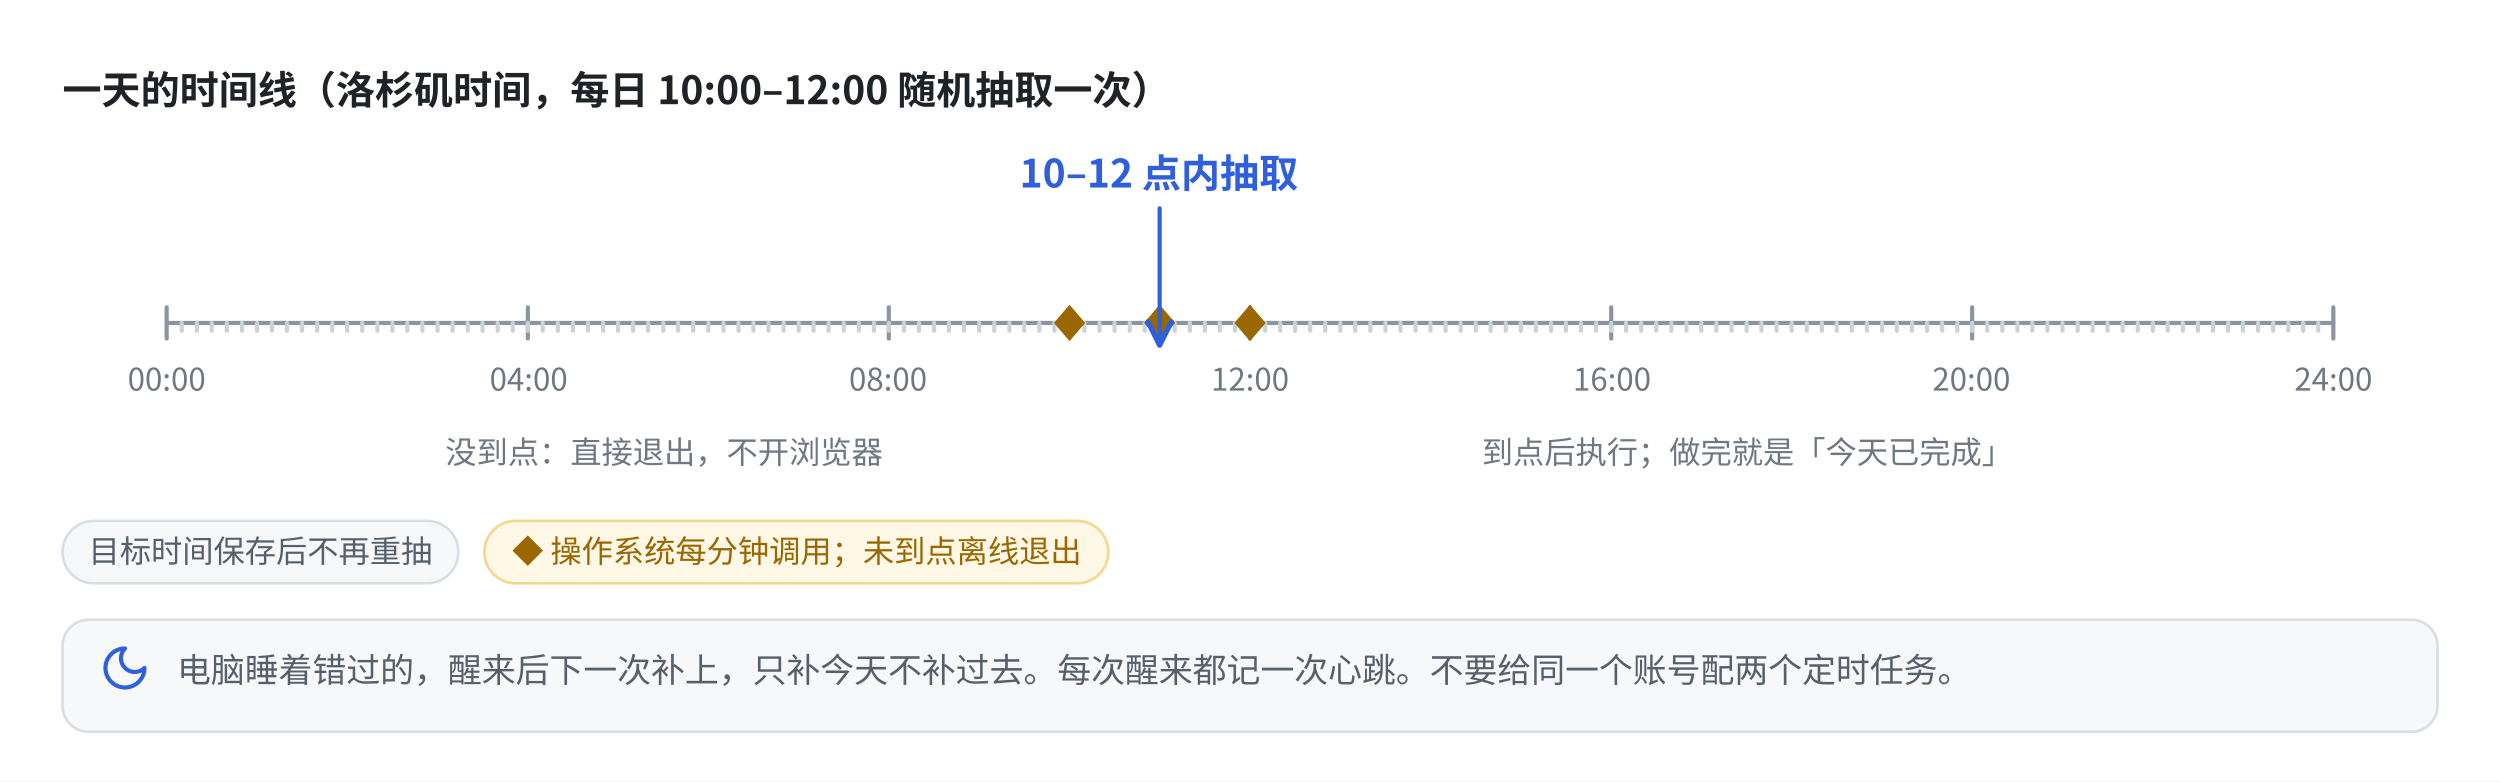
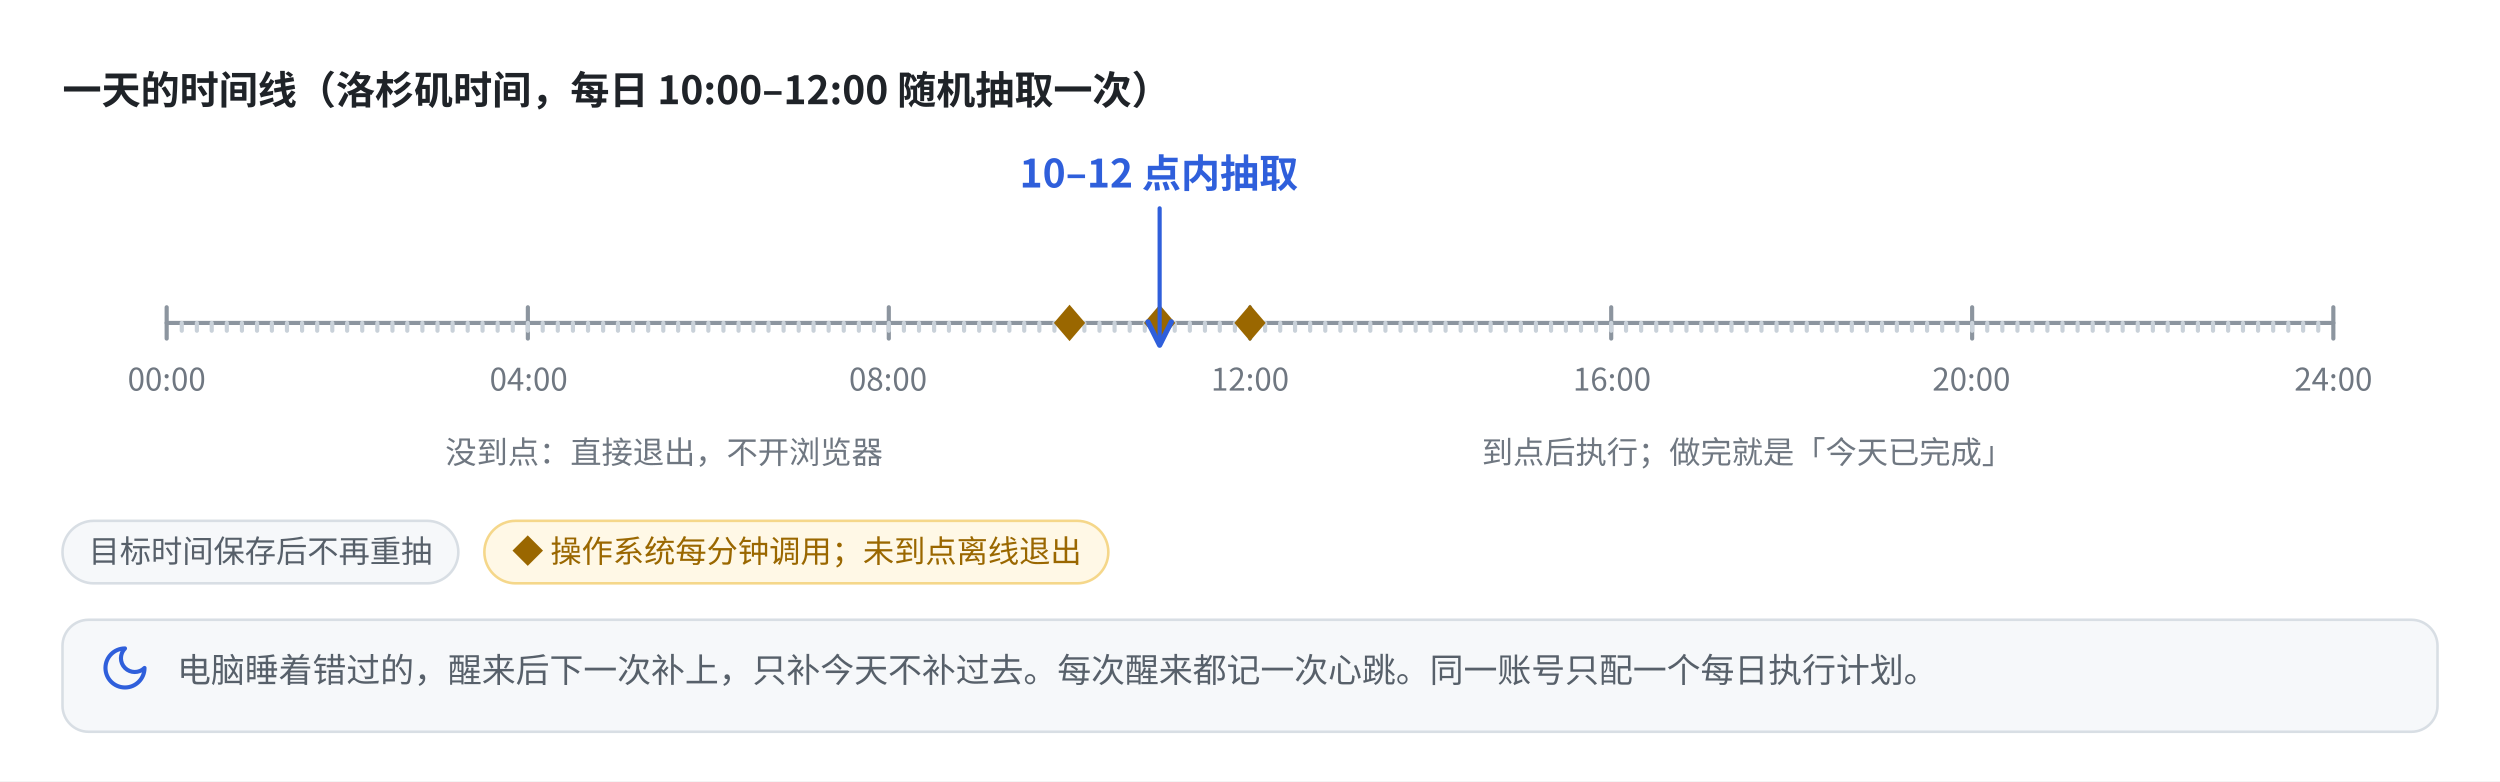
<svg xmlns="http://www.w3.org/2000/svg" width="960" height="300" viewBox="0 0 960 300" role="img" aria-label="调度：一天的时间线">
  <style>
text{font-family:-apple-system,BlinkMacSystemFont,'Segoe UI','PingFang SC','Hiragino Sans GB','Microsoft YaHei','Noto Sans CJK SC',Helvetica,Arial,sans-serif;fill:#1f2328;font-size:13px}
.h{font-size:15px;font-weight:600}.hb{font-size:17px;font-weight:700}
.s{font-size:13px;fill:#57606a}.xs{font-size:12px;fill:#6f7781}
.mono{font-family:ui-monospace,SFMono-Regular,Menlo,Consolas,'PingFang SC','Microsoft YaHei',monospace;font-size:12px;fill:#57606a}
.w{fill:#ffffff;font-weight:600}
.bg{fill:#ffffff}
.line{stroke:#8c959f;stroke-width:1.6;fill:none;stroke-linecap:round;stroke-linejoin:round}
.line.soft{stroke:#c9d1d9}
.ar{stroke:#8c959f;stroke-width:1.6;fill:none;marker-end:url(#ah);stroke-linecap:round;stroke-linejoin:round}
.ar.blue{stroke:#2f5fdb;marker-end:url(#ah-blue)}.ar.green{stroke:#1a7f37;marker-end:url(#ah-green)}
.ar.red{stroke:#cf222e;marker-end:url(#ah-red)}.ar.amber{stroke:#9a6700;marker-end:url(#ah-amber)}
.ar.dash{stroke-dasharray:5 4}
.ic{fill:none;stroke-width:1.9;stroke-linecap:round;stroke-linejoin:round}
.c-gray{fill:#f6f8fa;stroke:#d8dee4;stroke-width:1}.f-gray{fill:#57606a}.k-gray{stroke:#57606a}.t-gray{fill:#57606a}.ic-gray{stroke:#57606a}.sf-gray{fill:#f6f8fa}.ss-gray{stroke:#d8dee4}
.c-blue{fill:#eef4ff;stroke:#c7d7fe;stroke-width:1}.f-blue{fill:#2f5fdb}.k-blue{stroke:#2f5fdb}.t-blue{fill:#2f5fdb}.ic-blue{stroke:#2f5fdb}.sf-blue{fill:#eef4ff}.ss-blue{stroke:#c7d7fe}
.c-green{fill:#ecfdf3;stroke:#b7e4c7;stroke-width:1}.f-green{fill:#1a7f37}.k-green{stroke:#1a7f37}.t-green{fill:#1a7f37}.ic-green{stroke:#1a7f37}.sf-green{fill:#ecfdf3}.ss-green{stroke:#b7e4c7}
.c-amber{fill:#fff8e6;stroke:#f5d78a;stroke-width:1}.f-amber{fill:#9a6700}.k-amber{stroke:#9a6700}.t-amber{fill:#9a6700}.ic-amber{stroke:#9a6700}.sf-amber{fill:#fff8e6}.ss-amber{stroke:#f5d78a}
.c-red{fill:#fff1f0;stroke:#f7b9b4;stroke-width:1}.f-red{fill:#cf222e}.k-red{stroke:#cf222e}.t-red{fill:#cf222e}.ic-red{stroke:#cf222e}.sf-red{fill:#fff1f0}.ss-red{stroke:#f7b9b4}
.c-purple{fill:#f6f1ff;stroke:#d6c7f5;stroke-width:1}.f-purple{fill:#6e40c9}.k-purple{stroke:#6e40c9}.t-purple{fill:#6e40c9}.ic-purple{stroke:#6e40c9}.sf-purple{fill:#f6f1ff}.ss-purple{stroke:#d6c7f5}
@media (prefers-color-scheme: dark){
text{fill:#e6edf3}.s{fill:#a3adb8}.xs{fill:#8b949e}.mono{fill:#a3adb8}.w{fill:#ffffff}
.bg{fill:#0d1117}
.line{stroke:#6e7681}.line.soft{stroke:#30363d}
.ar{stroke:#6e7681}
.ar.blue{stroke:#79a6ff}.ar.green{stroke:#4ad07a}.ar.red{stroke:#ff7b72}.ar.amber{stroke:#e3b341}
.c-gray{fill:#161b22;stroke:#30363d}.f-gray{fill:#8b949e}.k-gray{stroke:#8b949e}.t-gray{fill:#8b949e}.ic-gray{stroke:#8b949e}.sf-gray{fill:#161b22}.ss-gray{stroke:#30363d}
.c-blue{fill:#12203a;stroke:#2b4a86}.f-blue{fill:#79a6ff}.k-blue{stroke:#79a6ff}.t-blue{fill:#79a6ff}.ic-blue{stroke:#79a6ff}.sf-blue{fill:#12203a}.ss-blue{stroke:#2b4a86}
.c-green{fill:#0f2a1a;stroke:#1f5a33}.f-green{fill:#4ad07a}.k-green{stroke:#4ad07a}.t-green{fill:#4ad07a}.ic-green{stroke:#4ad07a}.sf-green{fill:#0f2a1a}.ss-green{stroke:#1f5a33}
.c-amber{fill:#2e2410;stroke:#6b4f12}.f-amber{fill:#e3b341}.k-amber{stroke:#e3b341}.t-amber{fill:#e3b341}.ic-amber{stroke:#e3b341}.sf-amber{fill:#2e2410}.ss-amber{stroke:#6b4f12}
.c-red{fill:#301416;stroke:#7a2a2e}.f-red{fill:#ff7b72}.k-red{stroke:#ff7b72}.t-red{fill:#ff7b72}.ic-red{stroke:#ff7b72}.sf-red{fill:#301416}.ss-red{stroke:#7a2a2e}
.c-purple{fill:#231a36;stroke:#4a3480}.f-purple{fill:#b083f0}.k-purple{stroke:#b083f0}.t-purple{fill:#b083f0}.ic-purple{stroke:#b083f0}.sf-purple{fill:#231a36}.ss-purple{stroke:#4a3480}
}
</style>
  <defs>
    <marker id="ah" viewBox="0 0 10 10" refX="8.5" refY="5" markerWidth="7" markerHeight="7" orient="auto-start-reverse">
      <path d="M1,1 L9,5 L1,9" fill="none" stroke="#8c959f" stroke-width="1.8" stroke-linecap="round" stroke-linejoin="round" />
    </marker>
    <marker id="ah-blue" viewBox="0 0 10 10" refX="8.5" refY="5" markerWidth="7" markerHeight="7" orient="auto-start-reverse">
      <path d="M1,1 L9,5 L1,9" fill="none" stroke="#2f5fdb" stroke-width="1.8" stroke-linecap="round" stroke-linejoin="round" />
    </marker>
    <marker id="ah-green" viewBox="0 0 10 10" refX="8.5" refY="5" markerWidth="7" markerHeight="7" orient="auto-start-reverse">
      <path d="M1,1 L9,5 L1,9" fill="none" stroke="#1a7f37" stroke-width="1.8" stroke-linecap="round" stroke-linejoin="round" />
    </marker>
    <marker id="ah-red" viewBox="0 0 10 10" refX="8.5" refY="5" markerWidth="7" markerHeight="7" orient="auto-start-reverse">
      <path d="M1,1 L9,5 L1,9" fill="none" stroke="#cf222e" stroke-width="1.8" stroke-linecap="round" stroke-linejoin="round" />
    </marker>
    <marker id="ah-amber" viewBox="0 0 10 10" refX="8.5" refY="5" markerWidth="7" markerHeight="7" orient="auto-start-reverse">
      <path d="M1,1 L9,5 L1,9" fill="none" stroke="#9a6700" stroke-width="1.8" stroke-linecap="round" stroke-linejoin="round" />
    </marker>
  </defs>
  <rect width="960" height="300" class="bg" />
  <text x="24" y="40" class="h">一天的时间线（洛杉矶时间，每日 10:00–12:00 随机抽取一次）</text>
  <path d="M64,124 L896,124" class="line" />
  <path d="M64.0,118 L64.0,130" class="line" />
  <text x="64" y="150" class="xs" text-anchor="middle">00:00</text>
  <path d="M202.7,118 L202.7,130" class="line" />
  <text x="203" y="150" class="xs" text-anchor="middle">04:00</text>
  <path d="M341.3,118 L341.3,130" class="line" />
  <text x="341" y="150" class="xs" text-anchor="middle">08:00</text>
  <path d="M480.0,118 L480.0,130" class="line" />
  <text x="480" y="150" class="xs" text-anchor="middle">12:00</text>
  <path d="M618.7,118 L618.7,130" class="line" />
  <text x="619" y="150" class="xs" text-anchor="middle">16:00</text>
  <path d="M757.3,118 L757.3,130" class="line" />
  <text x="757" y="150" class="xs" text-anchor="middle">20:00</text>
  <path d="M896.0,118 L896.0,130" class="line" />
  <text x="896" y="150" class="xs" text-anchor="middle">24:00</text>
  <path d="M69.8,124 L69.8,127" class="line soft" />
  <path d="M75.6,124 L75.6,127" class="line soft" />
  <path d="M81.3,124 L81.3,127" class="line soft" />
  <path d="M87.1,124 L87.1,127" class="line soft" />
  <path d="M92.9,124 L92.9,127" class="line soft" />
  <path d="M98.7,124 L98.7,127" class="line soft" />
  <path d="M104.4,124 L104.4,127" class="line soft" />
  <path d="M110.2,124 L110.2,127" class="line soft" />
  <path d="M116.0,124 L116.0,127" class="line soft" />
  <path d="M121.8,124 L121.8,127" class="line soft" />
  <path d="M127.6,124 L127.6,127" class="line soft" />
  <path d="M133.3,124 L133.3,127" class="line soft" />
  <path d="M139.1,124 L139.1,127" class="line soft" />
  <path d="M144.9,124 L144.9,127" class="line soft" />
  <path d="M150.7,124 L150.7,127" class="line soft" />
  <path d="M156.4,124 L156.4,127" class="line soft" />
  <path d="M162.2,124 L162.2,127" class="line soft" />
  <path d="M168.0,124 L168.0,127" class="line soft" />
  <path d="M173.8,124 L173.8,127" class="line soft" />
  <path d="M179.6,124 L179.6,127" class="line soft" />
  <path d="M185.3,124 L185.3,127" class="line soft" />
  <path d="M191.1,124 L191.1,127" class="line soft" />
  <path d="M196.9,124 L196.9,127" class="line soft" />
  <path d="M202.7,124 L202.7,127" class="line soft" />
  <path d="M208.4,124 L208.4,127" class="line soft" />
  <path d="M214.2,124 L214.2,127" class="line soft" />
  <path d="M220.0,124 L220.0,127" class="line soft" />
  <path d="M225.8,124 L225.8,127" class="line soft" />
  <path d="M231.6,124 L231.6,127" class="line soft" />
  <path d="M237.3,124 L237.3,127" class="line soft" />
  <path d="M243.1,124 L243.1,127" class="line soft" />
  <path d="M248.9,124 L248.9,127" class="line soft" />
  <path d="M254.7,124 L254.7,127" class="line soft" />
  <path d="M260.4,124 L260.4,127" class="line soft" />
  <path d="M266.2,124 L266.2,127" class="line soft" />
  <path d="M272.0,124 L272.0,127" class="line soft" />
  <path d="M277.8,124 L277.8,127" class="line soft" />
  <path d="M283.6,124 L283.6,127" class="line soft" />
  <path d="M289.3,124 L289.3,127" class="line soft" />
  <path d="M295.1,124 L295.1,127" class="line soft" />
  <path d="M300.9,124 L300.9,127" class="line soft" />
  <path d="M306.7,124 L306.7,127" class="line soft" />
  <path d="M312.4,124 L312.4,127" class="line soft" />
  <path d="M318.2,124 L318.2,127" class="line soft" />
  <path d="M324.0,124 L324.0,127" class="line soft" />
  <path d="M329.8,124 L329.8,127" class="line soft" />
  <path d="M335.6,124 L335.6,127" class="line soft" />
  <path d="M341.3,124 L341.3,127" class="line soft" />
  <path d="M347.1,124 L347.1,127" class="line soft" />
  <path d="M352.9,124 L352.9,127" class="line soft" />
  <path d="M358.7,124 L358.7,127" class="line soft" />
  <path d="M364.4,124 L364.4,127" class="line soft" />
  <path d="M370.2,124 L370.2,127" class="line soft" />
  <path d="M376.0,124 L376.0,127" class="line soft" />
  <path d="M381.8,124 L381.8,127" class="line soft" />
  <path d="M387.6,124 L387.6,127" class="line soft" />
  <path d="M393.3,124 L393.3,127" class="line soft" />
  <path d="M399.1,124 L399.1,127" class="line soft" />
  <path d="M404.9,124 L404.9,127" class="line soft" />
  <path d="M410.7,124 L410.7,127" class="line soft" />
  <path d="M416.4,124 L416.4,127" class="line soft" />
  <path d="M422.2,124 L422.2,127" class="line soft" />
  <path d="M428.0,124 L428.0,127" class="line soft" />
  <path d="M433.8,124 L433.8,127" class="line soft" />
  <path d="M439.6,124 L439.6,127" class="line soft" />
  <path d="M445.3,124 L445.3,127" class="line soft" />
  <path d="M451.1,124 L451.1,127" class="line soft" />
  <path d="M456.9,124 L456.9,127" class="line soft" />
  <path d="M462.7,124 L462.7,127" class="line soft" />
  <path d="M468.4,124 L468.4,127" class="line soft" />
  <path d="M474.2,124 L474.2,127" class="line soft" />
  <path d="M480.0,124 L480.0,127" class="line soft" />
  <path d="M485.8,124 L485.8,127" class="line soft" />
  <path d="M491.6,124 L491.6,127" class="line soft" />
  <path d="M497.3,124 L497.3,127" class="line soft" />
  <path d="M503.1,124 L503.1,127" class="line soft" />
  <path d="M508.9,124 L508.9,127" class="line soft" />
  <path d="M514.7,124 L514.7,127" class="line soft" />
  <path d="M520.4,124 L520.4,127" class="line soft" />
  <path d="M526.2,124 L526.2,127" class="line soft" />
  <path d="M532.0,124 L532.0,127" class="line soft" />
  <path d="M537.8,124 L537.8,127" class="line soft" />
  <path d="M543.6,124 L543.6,127" class="line soft" />
  <path d="M549.3,124 L549.3,127" class="line soft" />
  <path d="M555.1,124 L555.1,127" class="line soft" />
  <path d="M560.9,124 L560.9,127" class="line soft" />
  <path d="M566.7,124 L566.7,127" class="line soft" />
  <path d="M572.4,124 L572.4,127" class="line soft" />
  <path d="M578.2,124 L578.2,127" class="line soft" />
  <path d="M584.0,124 L584.0,127" class="line soft" />
  <path d="M589.8,124 L589.8,127" class="line soft" />
  <path d="M595.6,124 L595.6,127" class="line soft" />
  <path d="M601.3,124 L601.3,127" class="line soft" />
  <path d="M607.1,124 L607.1,127" class="line soft" />
  <path d="M612.9,124 L612.9,127" class="line soft" />
  <path d="M618.7,124 L618.7,127" class="line soft" />
  <path d="M624.4,124 L624.4,127" class="line soft" />
  <path d="M630.2,124 L630.2,127" class="line soft" />
  <path d="M636.0,124 L636.0,127" class="line soft" />
  <path d="M641.8,124 L641.8,127" class="line soft" />
  <path d="M647.6,124 L647.6,127" class="line soft" />
  <path d="M653.3,124 L653.3,127" class="line soft" />
  <path d="M659.1,124 L659.1,127" class="line soft" />
  <path d="M664.9,124 L664.9,127" class="line soft" />
  <path d="M670.7,124 L670.7,127" class="line soft" />
  <path d="M676.4,124 L676.4,127" class="line soft" />
  <path d="M682.2,124 L682.2,127" class="line soft" />
  <path d="M688.0,124 L688.0,127" class="line soft" />
  <path d="M693.8,124 L693.8,127" class="line soft" />
  <path d="M699.6,124 L699.6,127" class="line soft" />
  <path d="M705.3,124 L705.3,127" class="line soft" />
  <path d="M711.1,124 L711.1,127" class="line soft" />
  <path d="M716.9,124 L716.9,127" class="line soft" />
  <path d="M722.7,124 L722.7,127" class="line soft" />
  <path d="M728.4,124 L728.4,127" class="line soft" />
  <path d="M734.2,124 L734.2,127" class="line soft" />
  <path d="M740.0,124 L740.0,127" class="line soft" />
  <path d="M745.8,124 L745.8,127" class="line soft" />
  <path d="M751.6,124 L751.6,127" class="line soft" />
  <path d="M757.3,124 L757.3,127" class="line soft" />
  <path d="M763.1,124 L763.1,127" class="line soft" />
  <path d="M768.9,124 L768.9,127" class="line soft" />
  <path d="M774.7,124 L774.7,127" class="line soft" />
  <path d="M780.4,124 L780.4,127" class="line soft" />
  <path d="M786.2,124 L786.2,127" class="line soft" />
  <path d="M792.0,124 L792.0,127" class="line soft" />
  <path d="M797.8,124 L797.8,127" class="line soft" />
  <path d="M803.6,124 L803.6,127" class="line soft" />
  <path d="M809.3,124 L809.3,127" class="line soft" />
  <path d="M815.1,124 L815.1,127" class="line soft" />
  <path d="M820.9,124 L820.9,127" class="line soft" />
  <path d="M826.7,124 L826.7,127" class="line soft" />
  <path d="M832.4,124 L832.4,127" class="line soft" />
  <path d="M838.2,124 L838.2,127" class="line soft" />
  <path d="M844.0,124 L844.0,127" class="line soft" />
  <path d="M849.8,124 L849.8,127" class="line soft" />
  <path d="M855.6,124 L855.6,127" class="line soft" />
  <path d="M861.3,124 L861.3,127" class="line soft" />
  <path d="M867.1,124 L867.1,127" class="line soft" />
  <path d="M872.9,124 L872.9,127" class="line soft" />
  <path d="M878.7,124 L878.7,127" class="line soft" />
  <path d="M884.4,124 L884.4,127" class="line soft" />
  <path d="M890.2,124 L890.2,127" class="line soft" />
  <path d="M410.7,117 L416.7,124 L410.7,131 L404.7,124 Z" class="f-amber" />
  <path d="M445.3,117 L451.3,124 L445.3,131 L439.3,124 Z" class="f-amber" />
  <path d="M480.0,117 L486.0,124 L480.0,131 L474.0,124 Z" class="f-amber" />
  <path d="M445.3,80 L445.3,132" class="ar blue" />
  <text x="445" y="72" class="h t-blue" text-anchor="middle">10–12 点内抽取</text>
  <text x="255" y="178" class="xs" text-anchor="middle">没到点：直接退出，不开浏览器</text>
  <text x="671" y="178" class="xs" text-anchor="middle">到点后执行；做完就是「今天已完成」</text>
  <rect x="24.0" y="200.0" width="152.0" height="24.0" rx="12.0" class="c-gray" />
  <text x="100" y="216" class="xs t-gray" text-anchor="middle" style="font-size:12px">目标时间保存后不再重抽</text>
  <rect x="186.0" y="200.0" width="239.6" height="24.0" rx="12.0" class="c-amber" />
  <text x="306" y="216" class="xs t-amber" text-anchor="middle" style="font-size:12px">◆ 操作系统每分钟调用；未到点离线退出</text>
  <rect x="24.0" y="238.0" width="912.0" height="43.0" rx="10" class="c-gray" />
  <g transform="translate(38.0,246.5) scale(0.833)" class="ic ic-blue">
    <path d="M12 3a6 6 0 0 0 9 9 9 9 0 1 1-9-9Z" />
  </g>
-   <text x="68" y="262" class="s">电脑睡着错过的，醒来后下一次补上，只补今天不补过去。每次醒来都记一次心跳。不要给同一个账号配两个定时任务。</text>
+   <text x="68" y="262" class="s">电脑睡着错过的，醒来后下一次补上，只补今天不补过去。每次醒来都记一次心跳。同一账号只配一个每日执行计划。</text>
</svg>
